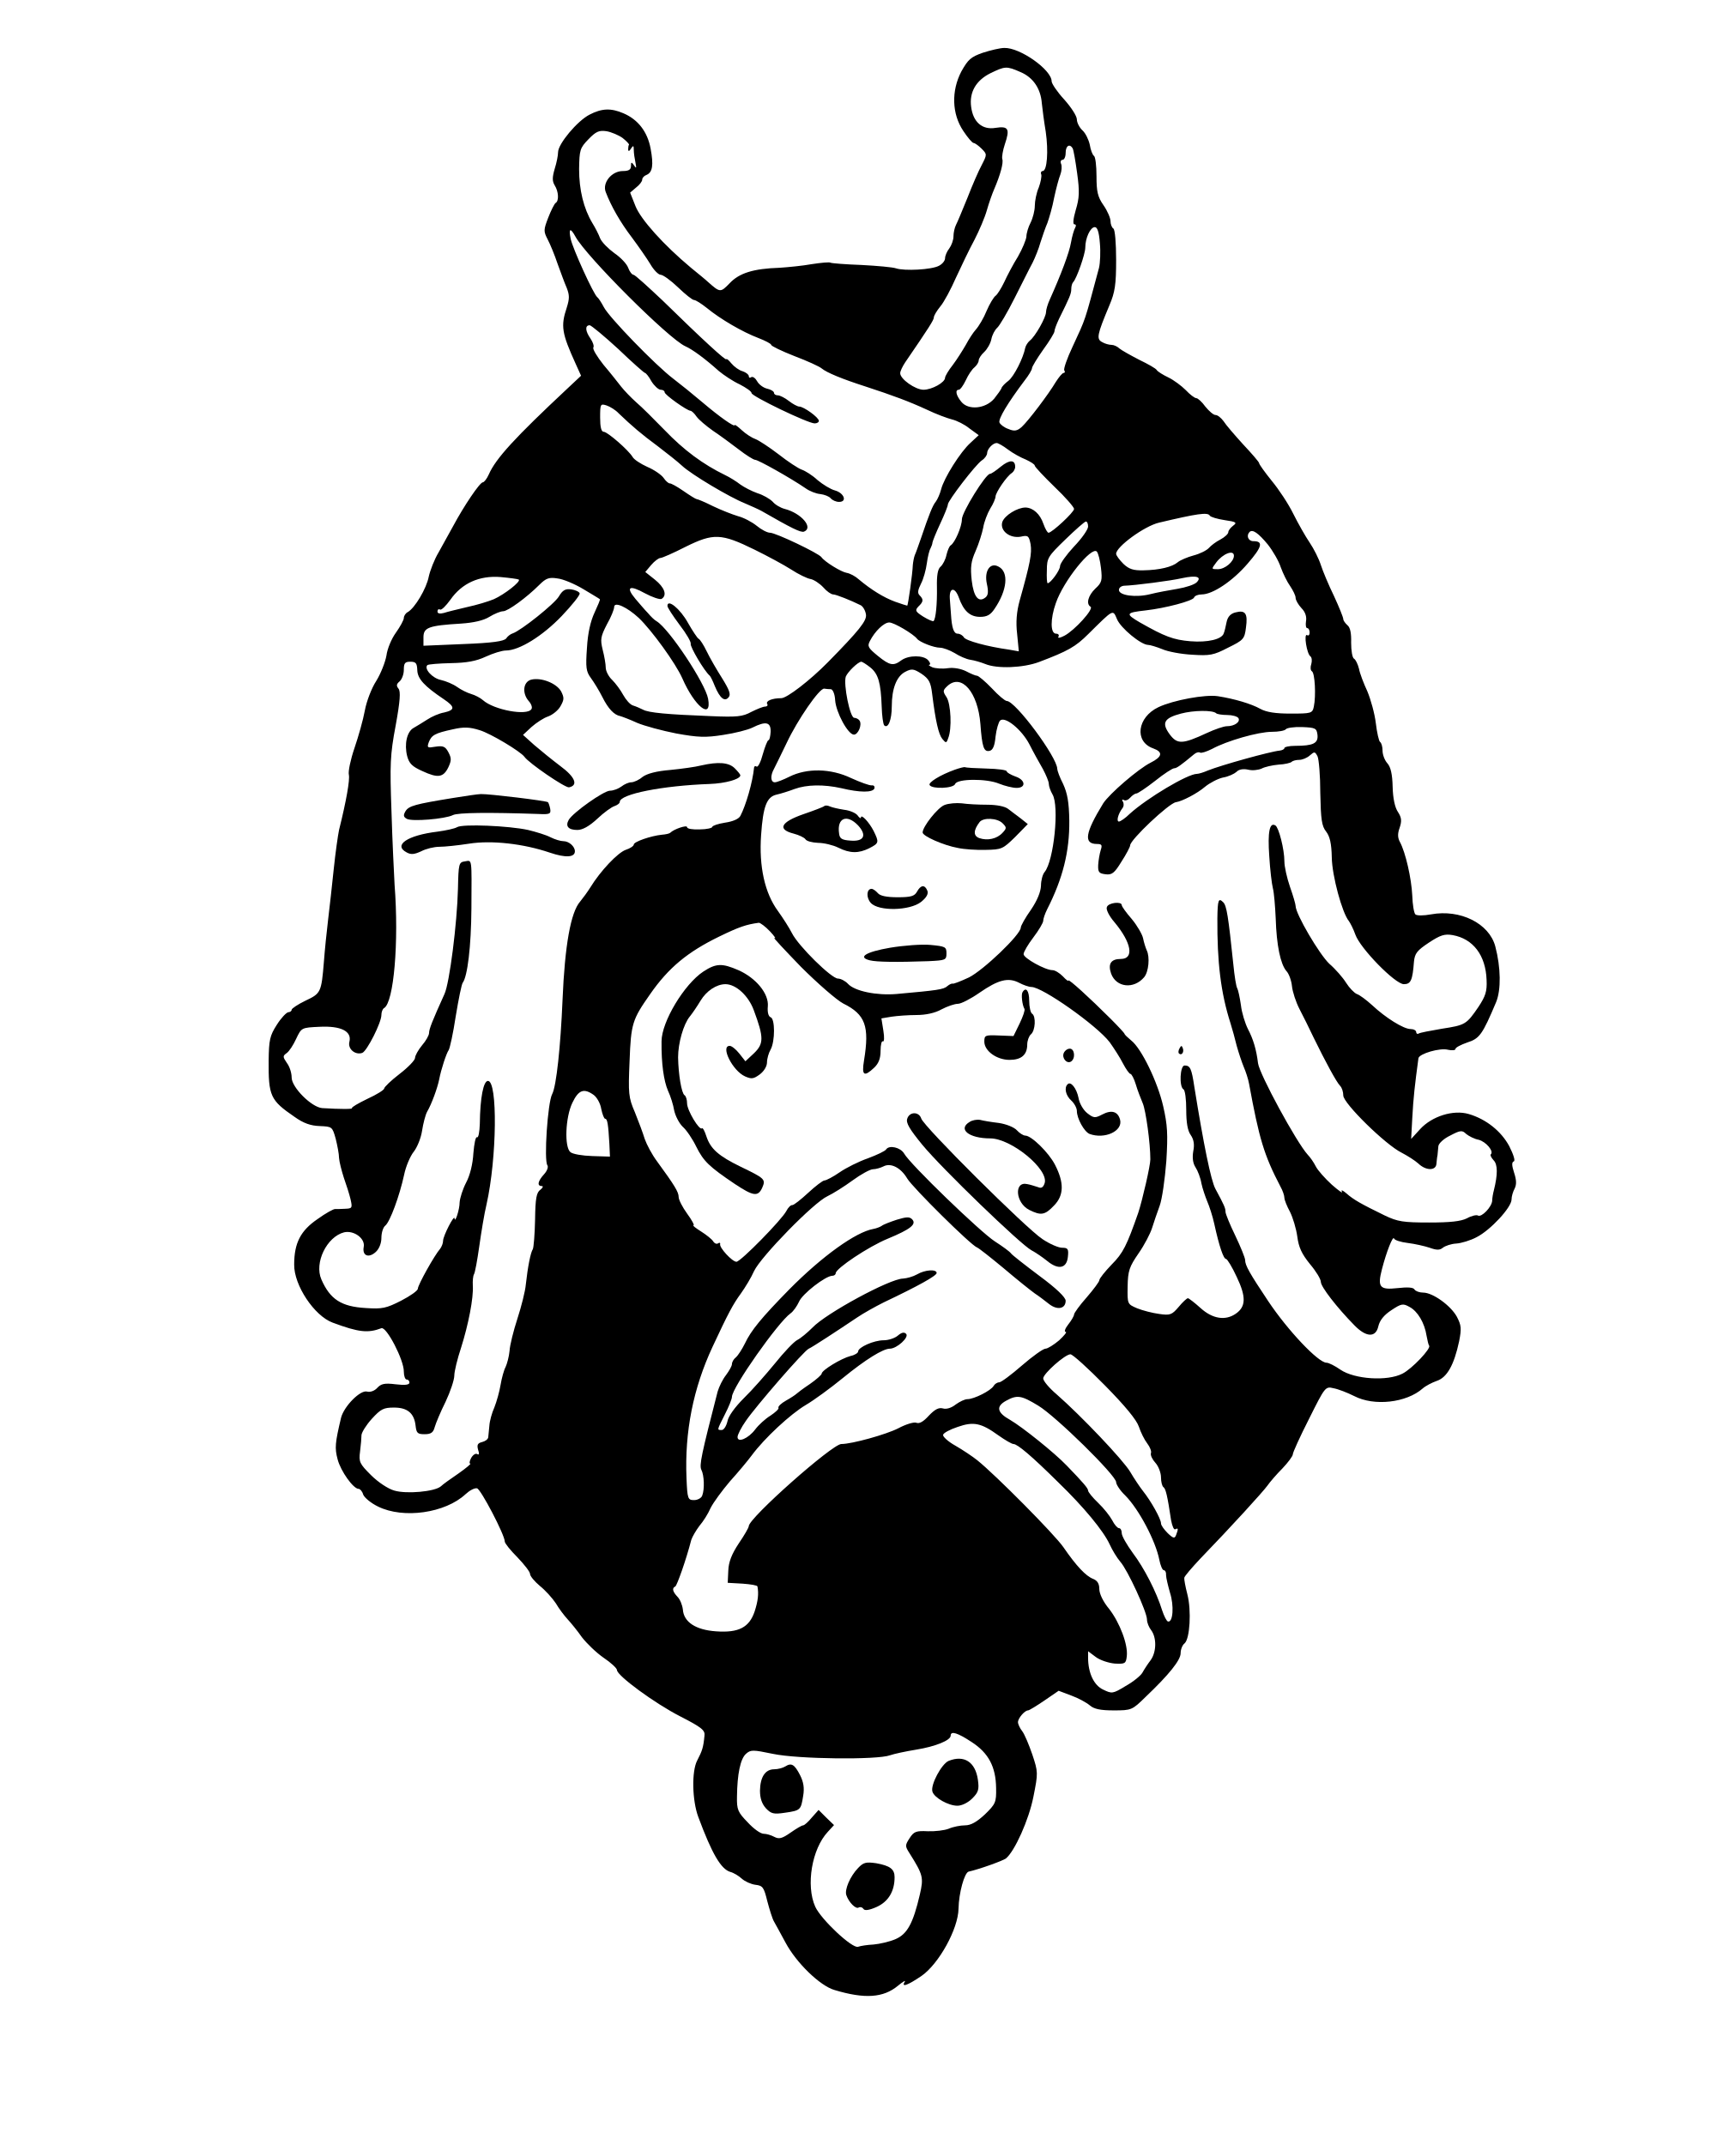
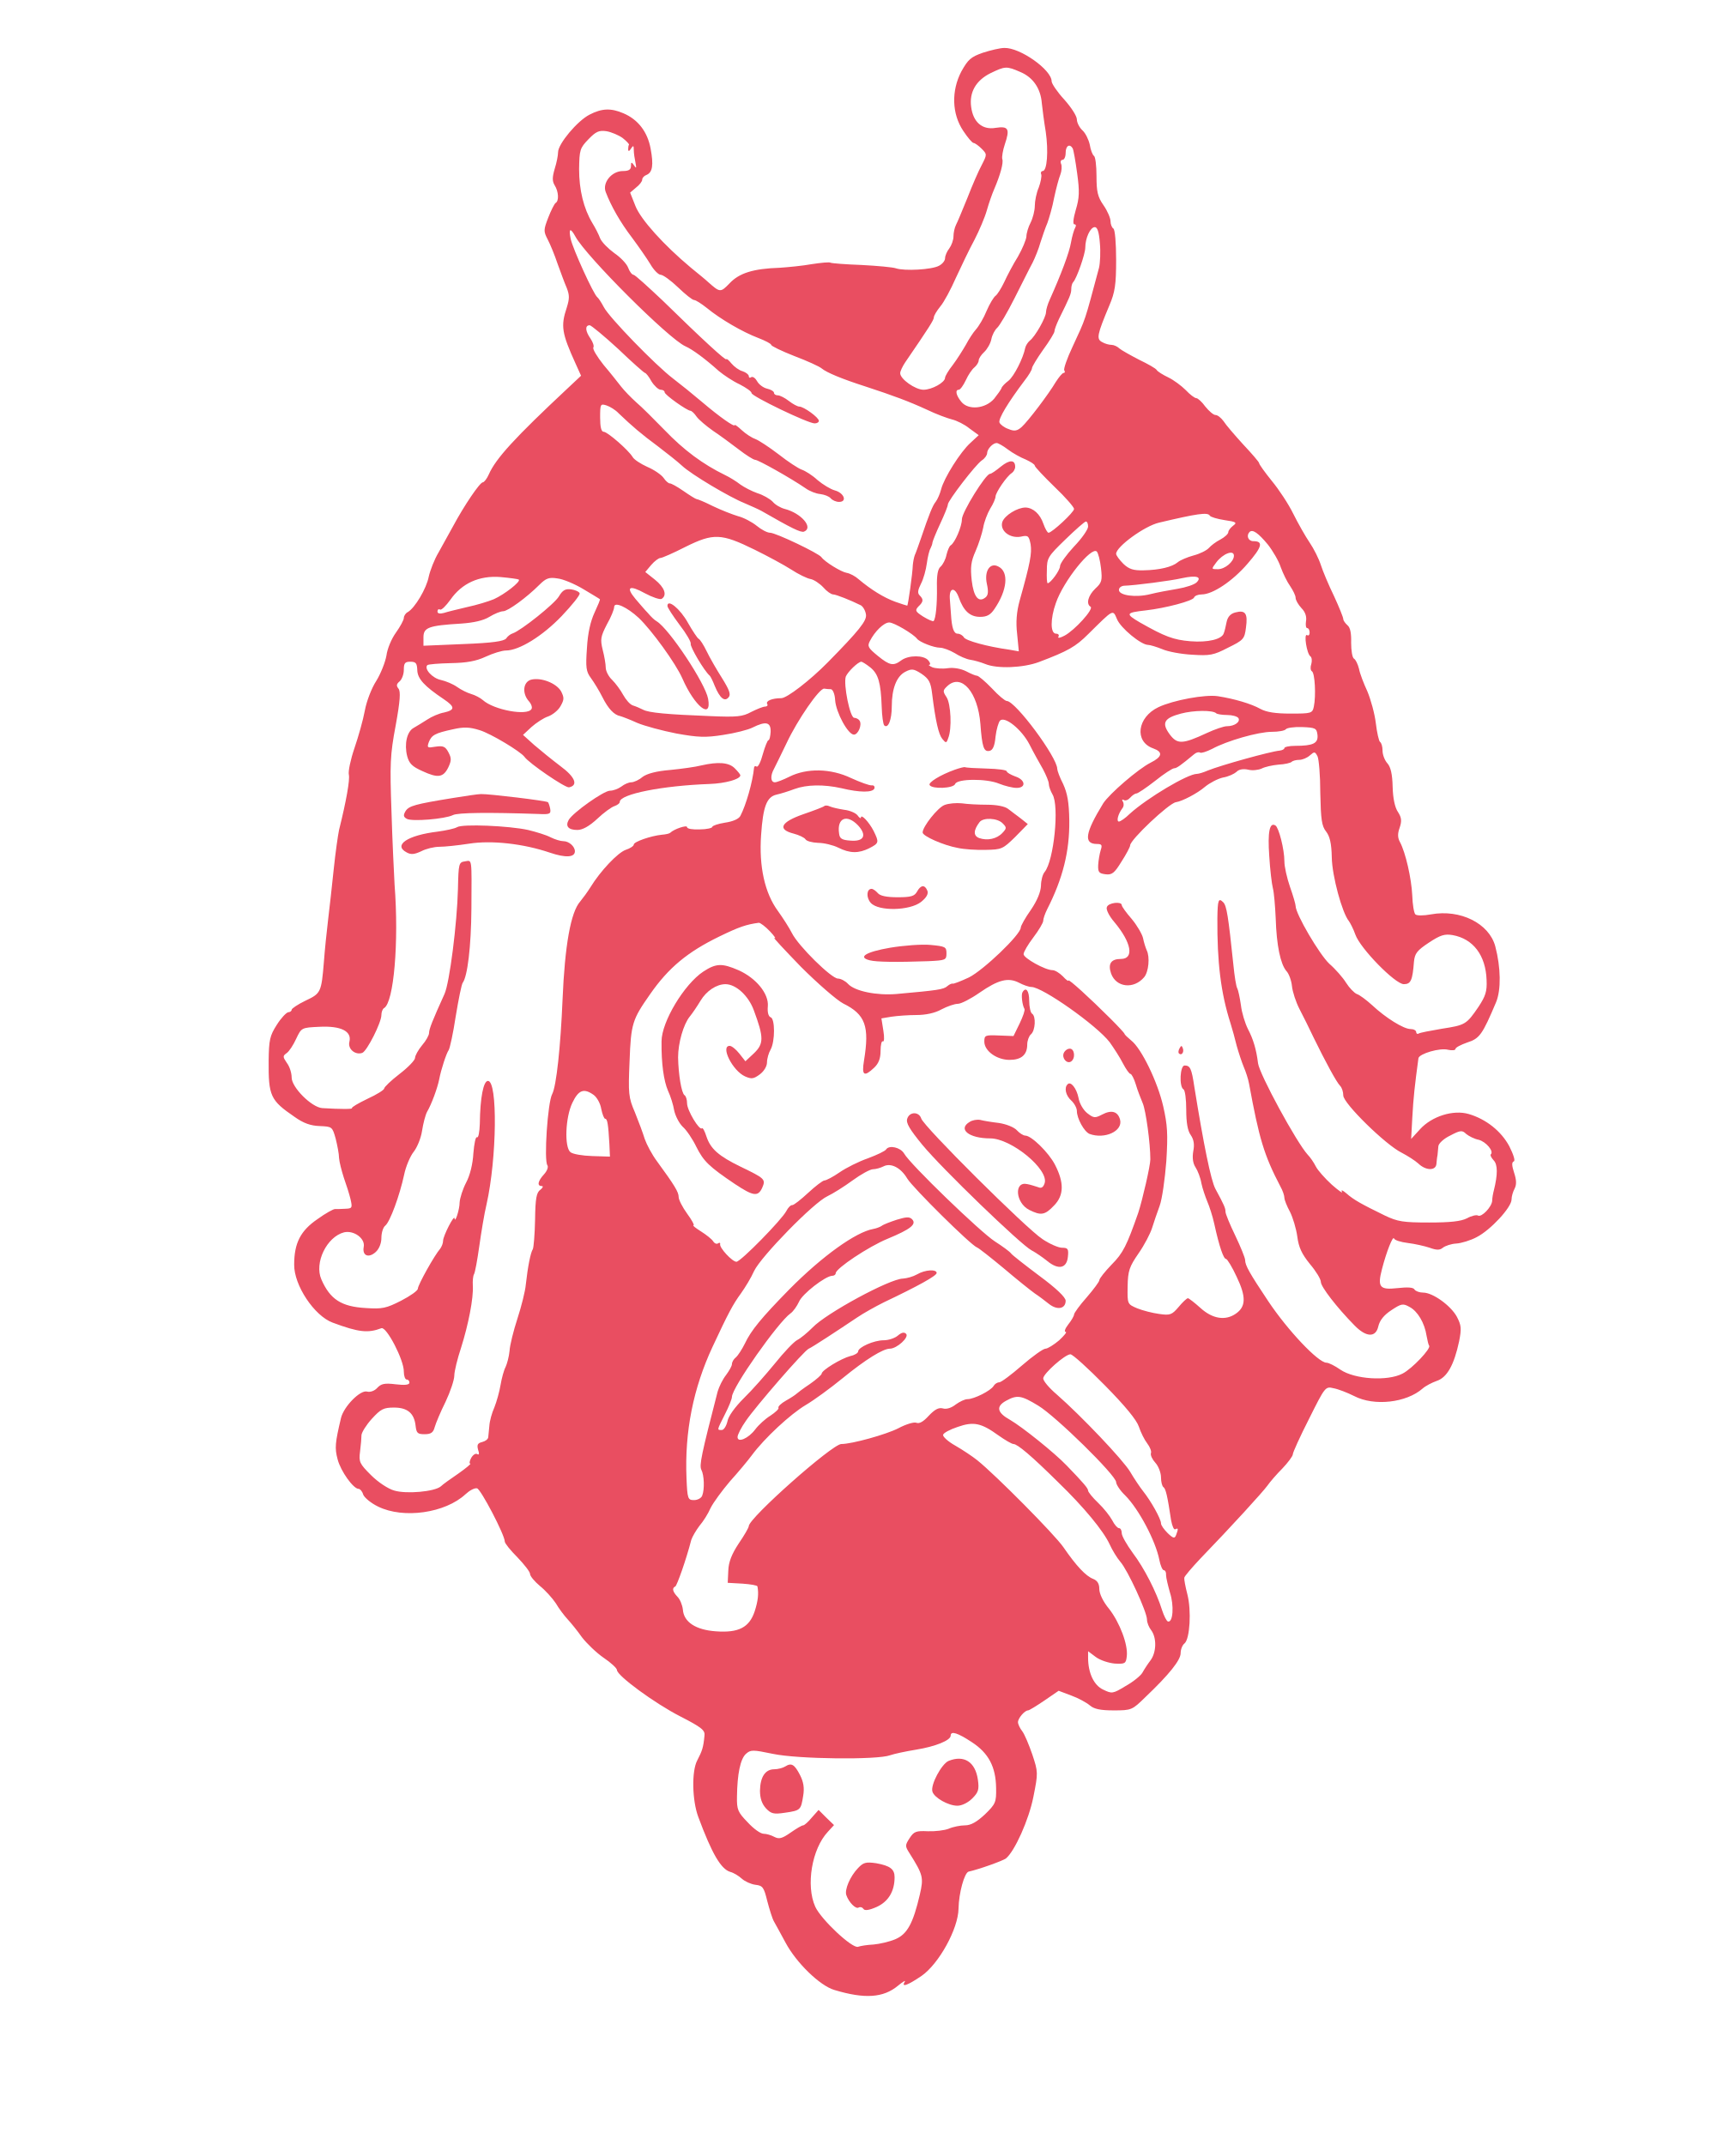
<svg xmlns="http://www.w3.org/2000/svg" version="1.0" width="619pt" height="765pt" viewBox="0 0 619 765" preserveAspectRatio="xMidYMid meet">
-   <g transform="translate(0,765) scale(0.1,-0.1)" fill="#000000" stroke="none">
+   <g transform="translate(0,765) scale(0.1,-0.1)" fill="#e94e61" stroke="none">
    <path d="M3505 7462 c-43 -15 -53 -24 -77 -67 -36 -69 -34 -151 7 -212 16 -24 32 -43 37 -43 4 0 17 -9 28 -20 20 -20 20 -21 1 -58 -11 -20 -34 -73 -51 -117 -18 -44 -36 -88 -41 -97 -5 -10 -9 -28 -9 -41 0 -13 -7 -32 -15 -43 -8 -10 -15 -26 -15 -35 0 -9 -10 -21 -22 -27 -26 -14 -123 -19 -153 -9 -11 4 -66 9 -123 12 -57 2 -106 6 -110 8 -4 3 -34 0 -67 -5 -33 -6 -85 -11 -115 -13 -94 -3 -144 -19 -178 -55 -33 -34 -34 -34 -78 5 -6 6 -33 28 -60 50 -97 81 -179 172 -198 220 l-19 48 21 18 c12 9 22 22 22 28 0 7 7 14 15 17 22 9 26 35 15 94 -11 60 -45 104 -97 126 -44 19 -77 18 -121 -5 -43 -22 -112 -104 -112 -134 0 -11 -5 -37 -12 -59 -9 -31 -9 -44 0 -59 14 -22 16 -56 3 -63 -4 -3 -16 -26 -26 -52 -17 -44 -17 -49 -2 -78 9 -17 25 -56 35 -86 11 -30 25 -69 33 -87 10 -26 10 -38 0 -70 -22 -66 -18 -91 32 -201 l19 -42 -49 -46 c-187 -175 -255 -249 -280 -306 -7 -16 -17 -28 -21 -28 -11 0 -68 -85 -106 -156 -15 -27 -38 -69 -52 -94 -15 -25 -30 -64 -35 -86 -8 -43 -50 -113 -75 -127 -8 -4 -14 -14 -14 -21 0 -7 -13 -31 -28 -52 -16 -22 -31 -58 -34 -82 -4 -23 -20 -64 -36 -90 -17 -26 -35 -73 -41 -106 -6 -33 -23 -93 -37 -134 -14 -41 -23 -84 -20 -95 4 -18 -9 -93 -35 -197 -4 -19 -13 -82 -19 -140 -6 -58 -15 -139 -20 -180 -5 -41 -12 -109 -15 -150 -9 -110 -11 -113 -66 -139 -27 -13 -49 -28 -49 -32 0 -5 -6 -9 -12 -9 -7 -1 -26 -21 -41 -45 -25 -39 -28 -54 -29 -127 -1 -127 6 -142 92 -201 32 -23 58 -32 90 -33 44 -2 45 -2 57 -45 6 -24 12 -55 12 -69 1 -14 9 -45 17 -70 9 -25 20 -60 24 -77 7 -31 6 -33 -19 -34 -14 -1 -30 -1 -36 -1 -5 1 -34 -15 -63 -36 -60 -41 -83 -85 -83 -162 -1 -74 72 -183 137 -207 94 -35 126 -38 174 -20 18 7 81 -114 80 -155 0 -16 5 -28 10 -28 6 0 10 -5 10 -11 0 -8 -16 -10 -49 -6 -40 5 -52 2 -66 -13 -9 -10 -24 -16 -36 -13 -24 7 -83 -53 -93 -94 -21 -89 -23 -107 -12 -148 11 -42 56 -105 75 -105 5 0 13 -9 16 -20 4 -11 28 -31 53 -43 91 -45 240 -23 312 44 14 13 32 23 41 21 13 -2 99 -166 99 -190 0 -6 20 -31 45 -56 25 -26 45 -52 45 -59 0 -8 16 -27 35 -43 20 -16 45 -44 57 -62 11 -19 30 -44 42 -57 12 -13 35 -41 51 -64 17 -22 51 -55 77 -73 27 -18 48 -38 48 -44 0 -20 135 -119 225 -165 78 -40 90 -50 87 -70 -4 -42 -8 -53 -26 -88 -20 -38 -18 -142 4 -201 49 -132 81 -186 114 -196 12 -3 30 -14 41 -24 11 -10 33 -20 49 -22 26 -3 30 -9 42 -58 8 -30 18 -63 24 -73 6 -10 24 -44 41 -75 39 -73 123 -154 174 -169 109 -33 175 -28 227 15 18 15 29 21 24 14 -13 -21 10 -13 60 21 62 43 131 168 132 240 1 56 21 128 36 132 37 8 123 39 133 47 31 25 82 138 98 220 17 85 17 88 -4 151 -12 35 -28 73 -36 83 -8 10 -15 25 -15 32 0 14 24 42 36 42 4 0 30 16 58 35 l51 35 45 -17 c25 -9 54 -25 66 -35 15 -13 37 -18 85 -18 64 0 66 1 114 48 83 79 125 131 125 156 0 13 6 29 14 35 19 16 25 117 10 175 -7 27 -12 54 -11 59 1 6 27 36 57 68 113 117 223 238 239 260 9 13 33 41 54 62 20 21 37 44 37 50 0 7 26 64 58 127 57 114 58 116 87 109 17 -3 50 -16 74 -28 71 -37 186 -24 244 27 10 9 33 21 50 27 37 12 62 57 80 141 9 46 8 57 -8 88 -22 40 -86 86 -120 86 -13 0 -27 5 -31 11 -4 8 -25 9 -61 5 -63 -7 -72 3 -55 68 16 62 39 120 43 109 2 -6 24 -13 49 -16 25 -3 60 -11 78 -17 25 -9 36 -9 47 0 9 7 30 14 48 15 17 1 51 11 73 23 49 25 124 106 124 134 0 11 5 28 11 39 7 14 7 30 -2 57 -8 25 -9 37 -1 40 6 2 -1 24 -16 54 -29 54 -83 97 -145 115 -55 16 -131 -8 -173 -54 l-32 -35 4 74 c4 75 9 117 22 214 3 16 77 38 106 30 14 -3 26 -2 26 3 0 5 19 15 42 23 44 14 54 28 103 144 18 44 17 123 -3 199 -22 82 -125 133 -229 114 -27 -5 -51 -5 -56 0 -5 5 -10 35 -11 67 -3 62 -24 154 -44 191 -8 15 -9 29 -1 51 8 24 7 36 -6 56 -11 16 -18 49 -19 90 -1 45 -7 71 -19 84 -9 10 -17 30 -17 45 0 14 -4 28 -9 31 -4 3 -11 33 -15 67 -4 34 -18 84 -30 113 -13 28 -27 64 -30 81 -4 16 -12 33 -18 36 -6 4 -10 29 -10 57 1 33 -3 54 -13 62 -8 7 -15 17 -15 22 0 6 -15 43 -33 82 -19 39 -40 89 -47 111 -7 22 -25 58 -40 80 -15 22 -41 68 -58 102 -17 35 -52 88 -77 118 -25 31 -45 59 -45 63 0 4 -26 34 -57 67 -30 33 -62 70 -70 83 -9 12 -21 22 -29 22 -7 0 -23 14 -36 30 -12 17 -27 30 -32 30 -6 0 -23 13 -38 29 -15 15 -43 36 -62 45 -19 9 -38 21 -41 26 -3 6 -32 22 -63 37 -31 16 -63 34 -70 40 -7 7 -20 13 -28 13 -9 0 -24 4 -34 10 -21 11 -18 26 26 131 20 47 24 74 24 162 0 60 -4 109 -10 112 -5 3 -10 15 -10 26 0 11 -11 37 -25 57 -21 30 -25 49 -25 104 0 37 -4 69 -9 72 -5 3 -12 21 -15 40 -4 18 -15 41 -26 51 -11 10 -20 28 -20 39 0 12 -20 43 -45 71 -25 27 -45 57 -45 65 0 41 -113 121 -169 119 -14 0 -48 -8 -76 -17z m134 -69 c45 -19 72 -59 76 -111 2 -20 8 -66 14 -102 10 -69 5 -140 -11 -140 -5 0 -8 -6 -5 -12 2 -7 -2 -28 -9 -47 -8 -18 -14 -48 -14 -65 0 -17 -7 -44 -15 -60 -8 -15 -15 -38 -15 -50 -1 -11 -14 -43 -30 -71 -17 -27 -39 -69 -49 -91 -11 -23 -25 -45 -31 -49 -6 -4 -21 -28 -32 -54 -10 -25 -28 -55 -38 -66 -10 -11 -26 -36 -36 -55 -11 -19 -31 -51 -46 -71 -16 -20 -28 -41 -28 -46 0 -17 -47 -43 -77 -43 -29 0 -83 38 -83 59 0 7 8 24 18 39 85 124 102 151 102 160 0 6 10 23 23 39 13 15 38 62 56 103 19 41 48 102 66 135 17 33 37 80 44 105 7 25 19 59 26 75 22 51 34 95 29 108 -2 7 2 31 9 52 19 56 13 66 -33 59 -47 -8 -80 20 -87 75 -7 52 17 94 69 120 52 25 57 26 107 4z m-1419 -235 c14 -11 24 -22 23 -24 -2 -2 -3 -10 -3 -16 0 -9 4 -8 10 2 8 12 10 12 10 -5 0 -11 3 -31 6 -45 4 -20 3 -22 -5 -10 -9 13 -11 13 -11 -2 0 -13 -8 -18 -29 -18 -40 0 -74 -42 -61 -75 19 -50 52 -108 94 -163 23 -31 53 -74 65 -94 12 -21 29 -38 37 -38 8 0 36 -20 62 -45 26 -25 51 -45 57 -45 6 0 26 -13 45 -28 50 -41 128 -86 183 -107 26 -10 47 -21 47 -25 0 -4 37 -22 83 -40 45 -17 89 -37 97 -44 18 -15 74 -38 155 -64 101 -33 157 -54 220 -83 33 -16 74 -31 90 -35 17 -4 45 -18 62 -32 l33 -24 -29 -27 c-36 -32 -95 -126 -105 -166 -4 -16 -13 -36 -19 -44 -11 -13 -24 -45 -53 -131 -9 -25 -18 -52 -22 -60 -3 -8 -6 -24 -7 -35 -1 -31 -17 -145 -20 -145 -1 0 -21 6 -43 14 -41 15 -86 43 -130 80 -12 11 -31 21 -43 23 -19 3 -78 39 -90 56 -10 14 -163 87 -183 87 -10 0 -31 11 -48 25 -16 13 -46 29 -66 34 -20 6 -61 22 -90 36 -28 14 -54 25 -58 25 -3 0 -24 13 -47 29 -23 16 -45 28 -49 27 -4 0 -14 8 -22 20 -8 11 -34 29 -58 39 -24 11 -47 26 -52 35 -15 25 -90 90 -103 90 -9 0 -13 17 -13 51 0 48 1 50 23 43 12 -4 32 -16 43 -28 48 -46 82 -75 139 -117 33 -25 72 -56 87 -70 33 -31 169 -112 224 -134 21 -9 48 -21 59 -27 108 -62 140 -78 152 -74 35 14 -10 66 -69 81 -15 4 -34 15 -43 26 -10 10 -34 24 -54 30 -20 7 -47 21 -61 31 -14 11 -38 26 -55 34 -78 38 -146 88 -216 161 -36 37 -81 82 -100 98 -19 17 -43 42 -54 56 -11 14 -39 50 -63 78 -23 29 -40 57 -36 62 3 5 -2 19 -10 31 -19 27 -21 48 -3 48 6 -1 52 -39 102 -85 49 -47 92 -85 95 -85 3 0 14 -13 23 -30 10 -16 25 -30 33 -30 8 0 14 -4 14 -9 0 -9 79 -65 92 -66 4 0 14 -9 22 -21 8 -11 34 -33 58 -50 24 -16 65 -46 91 -66 27 -21 54 -38 60 -38 11 0 128 -66 179 -101 15 -11 39 -20 53 -21 15 -2 31 -8 37 -15 6 -7 19 -13 30 -13 30 0 18 32 -15 41 -15 4 -43 21 -62 37 -18 17 -44 33 -56 37 -12 4 -50 29 -83 55 -34 26 -71 50 -82 54 -12 4 -34 18 -48 31 -14 13 -26 22 -26 19 0 -9 -55 30 -115 81 -33 28 -80 66 -105 85 -62 47 -229 219 -247 255 -9 17 -19 32 -23 35 -13 9 -88 174 -95 208 -8 38 -1 41 17 8 38 -70 333 -365 392 -391 25 -11 70 -44 119 -88 18 -15 51 -37 75 -48 23 -12 42 -25 42 -31 0 -11 201 -108 225 -108 8 0 15 4 15 9 0 12 -54 51 -70 51 -6 0 -23 9 -37 20 -14 11 -32 20 -39 20 -8 0 -14 4 -14 9 0 5 -11 12 -25 15 -13 3 -29 15 -35 26 -6 11 -15 18 -21 15 -5 -4 -9 -2 -9 4 0 5 -10 13 -22 17 -12 3 -30 16 -40 28 -9 11 -17 18 -18 15 0 -8 -85 70 -227 209 -53 50 -99 92 -104 92 -5 0 -14 11 -19 25 -5 14 -27 37 -49 52 -22 16 -45 39 -51 53 -5 14 -18 39 -28 55 -31 52 -47 118 -47 192 1 68 3 75 33 106 27 28 38 33 65 29 17 -3 43 -14 57 -24z m1605 -37 c3 -5 10 -45 16 -89 9 -65 8 -88 -5 -131 -9 -31 -11 -51 -5 -51 6 0 7 -5 3 -12 -4 -7 -11 -30 -15 -53 -6 -36 -36 -115 -75 -202 -8 -17 -14 -38 -14 -46 0 -19 -39 -88 -58 -102 -7 -6 -14 -17 -16 -25 -7 -37 -40 -102 -60 -118 -12 -9 -24 -21 -25 -27 -2 -5 -14 -22 -26 -37 -31 -36 -92 -42 -117 -11 -19 23 -23 43 -9 43 5 0 16 15 25 34 8 18 22 39 31 46 8 7 15 18 15 25 0 6 9 20 19 29 11 10 23 31 26 46 3 16 13 34 21 41 8 7 36 54 62 106 26 51 54 108 64 126 9 18 22 50 28 72 7 22 18 54 25 70 6 17 18 57 24 90 7 33 17 70 22 82 5 13 6 30 3 38 -4 8 -1 15 5 15 6 0 11 11 11 25 0 25 14 34 25 16z m97 -338 c3 -31 1 -71 -3 -88 -53 -197 -45 -175 -95 -283 -19 -40 -32 -78 -29 -83 4 -5 2 -9 -2 -9 -5 0 -17 -15 -28 -32 -26 -44 -98 -139 -122 -161 -16 -14 -26 -16 -47 -7 -15 5 -29 16 -32 23 -5 13 31 72 89 149 15 19 27 39 27 45 0 5 18 35 40 66 22 30 40 60 40 65 0 6 7 25 16 44 38 77 44 90 44 107 0 10 3 21 7 25 12 12 43 100 43 123 0 34 18 73 34 73 9 0 15 -17 18 -57z m-328 -736 c17 -13 46 -29 64 -36 17 -8 32 -17 32 -22 0 -4 32 -38 70 -75 39 -37 70 -73 70 -79 0 -12 -79 -85 -91 -85 -4 0 -12 14 -18 31 -12 36 -37 58 -64 59 -29 0 -75 -28 -83 -52 -9 -31 27 -59 66 -52 26 6 29 3 35 -27 5 -32 -1 -66 -39 -201 -11 -40 -14 -77 -9 -119 l6 -62 -34 6 c-79 11 -155 32 -162 44 -4 7 -14 13 -22 13 -14 0 -21 20 -24 70 -1 14 -3 38 -4 54 -3 41 18 44 32 5 17 -48 40 -69 76 -69 24 0 37 7 51 28 46 67 52 132 15 151 -30 17 -52 -15 -42 -61 6 -27 5 -40 -4 -48 -25 -21 -43 0 -50 60 -5 47 -3 67 14 105 11 25 23 63 27 83 3 20 15 51 25 68 11 17 19 37 19 43 0 14 40 73 58 84 6 4 12 14 12 22 0 26 -20 26 -51 1 -17 -14 -34 -26 -39 -26 -15 0 -100 -137 -100 -162 0 -26 -25 -84 -40 -93 -5 -3 -11 -18 -15 -34 -3 -16 -13 -35 -21 -42 -10 -8 -14 -31 -13 -73 1 -60 -4 -113 -12 -121 -3 -2 -19 5 -37 16 -28 18 -30 22 -17 36 18 17 19 25 4 40 -8 8 -6 19 5 41 9 17 18 50 21 73 3 23 9 47 13 53 3 6 7 16 7 21 1 6 13 36 28 68 15 32 27 62 27 68 0 13 98 141 121 157 11 7 19 19 19 26 0 14 20 36 34 36 5 0 23 -10 40 -23z m720 -236 c3 -5 27 -12 53 -16 42 -6 45 -9 30 -20 -9 -7 -17 -17 -17 -23 0 -6 -13 -18 -28 -26 -16 -8 -34 -22 -41 -30 -8 -9 -32 -21 -55 -27 -22 -6 -48 -17 -56 -24 -20 -17 -65 -28 -122 -29 -36 -1 -52 4 -72 23 -14 14 -26 30 -26 36 0 25 101 99 153 111 135 32 174 38 181 25z m-434 -39 c0 -10 -22 -42 -50 -71 -27 -29 -50 -61 -50 -70 0 -15 -34 -61 -44 -61 -3 0 -4 21 -3 46 0 44 4 50 66 110 36 35 69 64 73 64 5 0 8 -8 8 -18z m641 -64 c18 -23 39 -59 46 -81 8 -22 23 -53 34 -68 10 -15 19 -33 19 -41 0 -8 9 -24 21 -37 14 -14 19 -31 16 -47 -2 -13 0 -24 4 -24 5 0 9 -7 9 -16 0 -8 -4 -13 -9 -9 -13 7 -1 -68 12 -76 5 -4 6 -16 3 -27 -4 -11 -3 -23 2 -26 11 -6 15 -88 7 -126 -5 -24 -9 -25 -83 -25 -54 0 -86 5 -108 17 -32 18 -93 36 -151 45 -45 7 -159 -14 -212 -39 -76 -36 -87 -123 -19 -147 36 -13 33 -30 -9 -51 -44 -22 -147 -111 -169 -145 -65 -106 -71 -145 -22 -145 17 0 19 -4 13 -22 -4 -13 -8 -36 -9 -53 -1 -26 3 -30 26 -33 23 -3 32 4 57 45 17 26 31 53 31 58 0 20 138 150 163 154 22 3 76 31 104 55 17 14 46 29 64 33 19 3 40 13 48 20 8 9 24 12 42 8 15 -4 37 -1 48 4 11 6 38 12 60 14 22 1 43 6 47 10 4 4 16 7 27 7 11 0 28 7 38 16 16 14 18 14 27 -3 5 -10 10 -69 10 -131 2 -95 5 -118 21 -138 13 -17 19 -42 20 -92 1 -66 37 -198 61 -227 5 -7 16 -28 23 -48 17 -49 142 -177 173 -177 25 0 31 14 36 80 3 30 11 40 53 68 41 27 56 32 85 27 73 -13 118 -72 121 -160 2 -41 -4 -58 -29 -96 -43 -63 -47 -65 -131 -78 -41 -7 -78 -14 -82 -17 -5 -3 -9 0 -9 5 0 6 -9 11 -20 11 -25 0 -89 40 -137 85 -21 19 -45 37 -55 40 -9 4 -26 21 -38 40 -11 18 -38 49 -60 68 -35 33 -120 177 -120 206 0 6 -9 37 -20 68 -11 32 -20 72 -20 91 0 43 -20 121 -32 128 -21 13 -28 -24 -22 -109 3 -49 9 -100 13 -115 4 -15 8 -63 10 -107 3 -97 17 -163 38 -188 9 -9 18 -34 20 -54 2 -20 14 -57 27 -82 13 -25 36 -71 50 -101 42 -86 82 -160 95 -173 6 -6 11 -21 11 -34 0 -28 151 -176 208 -204 21 -11 48 -28 60 -39 26 -25 61 -26 64 -2 1 9 2 24 4 32 1 8 2 23 3 32 1 10 19 27 42 38 36 19 43 20 57 6 10 -8 29 -18 45 -21 26 -7 55 -41 43 -52 -3 -3 2 -12 10 -21 15 -15 15 -51 1 -107 -3 -11 -6 -28 -6 -37 -1 -22 -38 -61 -51 -53 -5 3 -23 -1 -39 -10 -22 -11 -60 -15 -135 -15 -92 0 -112 3 -158 25 -84 41 -111 56 -137 79 -13 11 -20 14 -16 6 5 -8 -11 3 -36 25 -24 22 -50 51 -57 65 -7 14 -20 33 -29 42 -40 44 -172 287 -177 326 -6 49 -17 86 -36 122 -10 20 -22 58 -25 85 -4 28 -10 55 -13 60 -4 6 -10 44 -14 85 -18 173 -24 210 -36 222 -17 17 -20 9 -21 -57 -1 -156 12 -266 47 -375 6 -19 16 -55 22 -80 7 -25 18 -58 25 -75 7 -16 16 -43 19 -60 36 -196 53 -254 112 -367 8 -14 14 -32 14 -40 0 -7 9 -30 20 -50 10 -20 22 -59 26 -88 5 -39 16 -62 45 -98 22 -26 39 -54 39 -64 0 -17 57 -91 120 -155 42 -43 76 -44 85 -3 5 21 20 40 46 57 36 24 42 25 65 12 29 -15 54 -57 61 -103 3 -17 7 -33 9 -35 9 -9 -61 -83 -95 -100 -54 -28 -171 -20 -221 14 -20 14 -42 25 -50 25 -29 0 -138 115 -208 220 -66 99 -82 127 -82 146 0 8 -16 47 -35 87 -19 39 -35 78 -35 85 0 13 -4 23 -36 82 -16 30 -42 158 -75 363 -10 67 -15 77 -35 77 -16 0 -20 -75 -4 -85 6 -3 10 -36 10 -73 0 -46 5 -75 16 -90 11 -16 14 -34 9 -58 -4 -24 -1 -43 8 -57 8 -12 18 -38 21 -57 4 -19 14 -48 21 -65 7 -16 19 -52 25 -80 18 -82 33 -125 42 -125 4 0 22 -29 38 -64 34 -71 33 -106 -3 -131 -37 -26 -83 -19 -126 20 -21 19 -42 35 -45 35 -4 0 -19 -14 -33 -31 -24 -28 -30 -31 -70 -25 -23 3 -58 12 -78 20 -35 15 -35 15 -34 78 1 56 6 70 39 118 21 30 42 71 48 90 6 19 18 55 27 79 9 24 19 96 24 160 6 97 4 129 -11 195 -20 88 -78 207 -114 235 -13 11 -24 21 -24 24 0 2 -22 26 -49 53 -76 76 -151 144 -151 137 0 -4 -9 3 -20 15 -12 12 -28 22 -37 22 -26 0 -103 43 -103 57 0 8 16 35 35 60 19 25 35 52 35 59 0 7 6 25 14 41 56 110 80 206 79 316 -1 67 -7 98 -22 131 -12 23 -21 48 -21 54 0 41 -149 242 -180 242 -6 0 -30 20 -53 45 -24 25 -48 45 -53 45 -5 0 -22 7 -39 16 -18 9 -44 14 -65 11 -19 -3 -44 -1 -55 3 -11 5 -16 9 -11 9 5 1 3 8 -4 16 -16 19 -70 19 -96 0 -28 -21 -41 -19 -84 16 -34 28 -38 34 -28 53 18 35 50 66 69 66 17 0 86 -41 99 -58 9 -12 60 -32 82 -32 11 0 35 -9 52 -19 17 -11 42 -22 56 -24 14 -2 38 -9 53 -15 43 -18 136 -14 192 7 103 39 130 54 176 100 91 90 87 88 102 53 13 -32 86 -92 111 -92 7 0 30 -7 50 -15 20 -9 68 -18 107 -20 63 -4 76 -2 128 25 55 27 59 31 64 72 7 50 -2 63 -37 54 -17 -4 -28 -15 -32 -34 -3 -15 -7 -33 -10 -40 -6 -22 -57 -34 -119 -29 -61 5 -92 17 -180 67 -53 31 -51 35 20 43 71 8 169 34 173 46 2 6 14 11 27 11 39 0 110 47 164 110 52 60 57 80 20 80 -18 0 -26 20 -13 33 11 10 31 -4 65 -45z m-1831 -18 c47 -23 106 -55 131 -71 26 -17 57 -32 69 -34 12 -2 33 -16 46 -30 12 -14 28 -25 35 -25 10 0 63 -21 99 -39 8 -5 16 -19 18 -33 3 -22 -24 -56 -136 -170 -64 -65 -146 -128 -166 -128 -33 0 -57 -10 -50 -21 3 -5 -1 -9 -8 -9 -7 0 -29 -9 -49 -19 -31 -17 -51 -19 -145 -15 -155 6 -221 12 -241 23 -10 5 -26 12 -36 15 -10 3 -25 20 -35 38 -9 17 -27 41 -39 53 -13 12 -23 32 -23 44 0 12 -5 41 -11 64 -9 37 -7 47 15 90 15 26 26 54 26 62 0 21 46 0 88 -39 46 -44 131 -161 155 -215 44 -101 106 -150 92 -73 -10 55 -138 248 -183 276 -8 4 -22 18 -32 30 -11 11 -30 34 -44 50 -36 43 -22 51 34 20 26 -14 53 -23 59 -20 21 13 11 41 -24 69 l-34 27 21 25 c12 14 27 25 33 25 6 0 47 18 90 40 99 49 127 48 245 -10z m1236 -66 c5 -44 3 -52 -20 -73 -26 -25 -34 -55 -17 -65 12 -8 -57 -84 -93 -103 -15 -8 -25 -10 -22 -4 4 6 0 11 -8 11 -21 0 -21 53 -1 109 27 79 127 203 146 184 5 -5 12 -32 15 -59z m474 44 c0 -21 -32 -48 -57 -48 -24 0 -24 0 -6 24 23 31 63 47 63 24z m-2550 -85 c8 -7 -51 -53 -89 -70 -19 -8 -62 -21 -95 -28 -34 -8 -71 -17 -83 -21 -15 -4 -23 -2 -23 5 0 7 4 10 9 7 5 -3 21 13 37 35 41 59 103 87 179 81 33 -3 62 -7 65 -9z m2417 -10 c-8 -8 -38 -18 -68 -23 -30 -5 -74 -13 -97 -19 -51 -13 -112 -5 -112 15 0 8 8 14 18 15 38 1 169 18 207 27 51 11 72 5 52 -15z m-2187 -24 c30 -18 57 -34 59 -36 2 -1 -7 -22 -19 -48 -14 -30 -24 -72 -27 -126 -5 -70 -3 -84 14 -107 11 -15 30 -46 41 -68 21 -42 42 -64 64 -68 7 -2 34 -12 60 -24 26 -11 89 -28 140 -38 78 -14 104 -15 167 -5 41 6 88 18 104 26 48 24 66 20 65 -15 -1 -16 -4 -30 -8 -30 -3 0 -12 -22 -20 -50 -7 -27 -17 -47 -22 -44 -4 3 -8 2 -9 -3 -5 -52 -29 -135 -49 -173 -6 -11 -27 -20 -55 -24 -25 -4 -45 -11 -45 -15 0 -4 -20 -9 -45 -9 -25 -1 -45 2 -45 8 0 9 -47 -7 -60 -20 -3 -3 -16 -6 -30 -7 -39 -4 -100 -25 -100 -35 0 -5 -13 -14 -29 -19 -28 -10 -90 -75 -126 -134 -10 -16 -27 -39 -36 -50 -34 -38 -55 -158 -63 -350 -7 -167 -22 -309 -37 -337 -16 -29 -30 -237 -17 -254 4 -6 -1 -20 -12 -32 -22 -24 -26 -42 -8 -42 6 0 4 -6 -5 -13 -14 -10 -18 -30 -19 -107 -1 -52 -5 -99 -8 -105 -8 -12 -18 -63 -25 -126 -2 -24 -16 -79 -30 -122 -14 -43 -27 -95 -28 -115 -2 -21 -9 -46 -14 -57 -6 -11 -14 -40 -18 -64 -4 -24 -14 -60 -22 -80 -9 -20 -17 -49 -18 -66 -2 -16 -3 -35 -4 -41 -1 -7 -10 -14 -22 -17 -16 -4 -19 -10 -14 -28 5 -14 3 -19 -3 -15 -6 4 -16 -3 -22 -14 -6 -11 -7 -20 -3 -20 4 0 -15 -16 -42 -35 -28 -19 -56 -39 -63 -46 -22 -19 -123 -28 -166 -15 -22 6 -58 30 -83 55 -41 41 -44 47 -39 85 3 23 5 49 5 58 1 10 17 36 37 58 32 35 42 40 79 40 48 0 72 -20 77 -65 3 -26 7 -30 32 -30 23 0 31 6 36 25 4 14 21 55 39 91 17 36 31 78 31 93 0 15 11 60 24 99 26 82 45 178 42 222 -1 17 1 35 4 40 4 6 12 51 19 100 7 50 18 117 26 150 37 165 40 440 5 440 -16 0 -28 -59 -29 -153 -1 -29 -5 -51 -10 -48 -5 3 -10 -22 -13 -57 -2 -38 -12 -79 -26 -105 -12 -23 -22 -55 -23 -70 0 -26 -17 -77 -18 -57 -1 15 -41 -63 -41 -80 0 -9 -5 -21 -10 -28 -21 -24 -80 -130 -80 -143 0 -7 -27 -26 -60 -43 -53 -27 -67 -30 -126 -26 -87 5 -127 31 -158 102 -26 59 19 152 81 168 35 8 76 -22 70 -52 -6 -32 18 -41 43 -18 12 11 20 31 20 50 0 18 6 38 14 44 17 14 51 107 67 181 6 30 22 67 34 82 12 15 26 48 30 75 4 26 12 57 18 68 16 27 37 85 43 115 7 37 26 94 34 105 4 6 16 60 25 120 10 61 21 115 25 120 17 23 30 128 31 265 1 184 3 172 -23 168 -22 -3 -23 -8 -25 -98 -3 -123 -30 -336 -48 -375 -43 -95 -55 -125 -55 -139 0 -8 -11 -28 -25 -44 -14 -17 -25 -37 -25 -45 0 -8 -25 -34 -55 -57 -30 -23 -55 -47 -55 -52 0 -5 -27 -22 -60 -37 -33 -16 -57 -30 -55 -33 5 -4 -41 -4 -106 0 -38 3 -109 74 -109 109 0 16 -7 39 -17 52 -15 22 -15 25 -1 35 9 6 24 29 34 51 19 40 19 40 83 43 77 4 116 -16 107 -53 -7 -26 21 -49 46 -40 17 7 68 108 68 135 0 10 4 22 10 25 34 21 53 233 37 440 -2 39 -8 156 -11 260 -6 170 -5 202 15 308 16 88 18 121 10 131 -8 10 -8 16 4 26 8 7 15 25 15 41 0 24 4 29 23 29 20 0 24 -5 25 -30 1 -31 25 -57 95 -104 40 -27 40 -38 1 -47 -18 -3 -45 -15 -60 -25 -16 -10 -38 -24 -49 -30 -24 -13 -34 -58 -23 -101 7 -26 18 -37 54 -53 56 -26 75 -23 93 14 11 24 11 32 0 53 -11 21 -19 24 -46 20 -29 -5 -31 -4 -24 16 10 25 21 32 86 46 39 9 60 8 95 -3 40 -12 146 -76 160 -95 16 -23 145 -111 159 -109 34 7 22 37 -31 76 -29 22 -71 56 -93 75 l-40 36 30 28 c17 15 44 33 60 38 16 6 36 22 44 37 13 23 13 30 2 52 -16 29 -71 51 -107 42 -29 -8 -33 -49 -8 -77 9 -10 13 -23 9 -28 -15 -25 -134 -3 -173 32 -9 8 -28 18 -42 22 -14 4 -36 15 -50 25 -14 10 -40 21 -58 25 -30 6 -61 40 -48 53 4 3 41 6 84 7 56 1 90 7 124 23 26 12 58 22 72 22 47 0 130 51 199 123 37 39 66 75 64 81 -2 6 -16 12 -30 14 -21 3 -31 -3 -44 -25 -15 -26 -135 -122 -165 -132 -7 -2 -18 -10 -23 -18 -8 -10 -49 -16 -153 -20 l-142 -6 0 30 c0 35 18 42 134 49 45 3 80 11 101 24 18 11 40 20 49 20 17 0 84 49 129 94 24 24 35 28 65 23 20 -2 62 -20 92 -38z m1023 -279 c29 -23 38 -55 41 -140 1 -33 5 -62 9 -67 14 -13 27 20 27 68 0 63 17 107 48 123 23 12 30 11 58 -7 26 -18 33 -29 38 -72 12 -97 23 -144 36 -160 13 -16 15 -16 21 2 14 33 10 123 -6 147 -14 21 -13 24 4 40 50 45 108 -23 117 -136 6 -82 12 -100 32 -96 12 2 19 17 22 51 3 26 11 52 16 57 17 17 77 -31 105 -85 14 -28 36 -67 48 -88 11 -21 21 -44 21 -53 0 -8 6 -25 13 -37 25 -41 5 -237 -28 -277 -7 -8 -13 -30 -13 -49 -1 -22 -13 -52 -36 -86 -20 -28 -36 -57 -36 -63 0 -25 -133 -152 -185 -178 -30 -14 -56 -24 -58 -22 -2 1 -11 -2 -19 -9 -13 -12 -36 -15 -181 -28 -71 -6 -149 10 -173 36 -9 10 -26 19 -36 19 -23 0 -141 116 -164 162 -9 18 -32 54 -50 79 -47 64 -68 159 -60 271 7 102 20 136 55 144 14 3 43 12 64 20 44 16 104 17 167 3 66 -16 112 -16 118 -1 2 7 -2 12 -9 11 -8 -1 -41 11 -74 26 -73 35 -158 36 -220 5 -22 -11 -45 -20 -52 -20 -15 0 -17 23 -3 48 5 9 25 51 45 92 39 83 117 196 134 194 6 -1 17 -2 24 -2 7 -1 14 -18 15 -39 3 -44 46 -123 67 -123 15 0 30 35 20 50 -3 5 -12 10 -19 10 -15 0 -39 119 -30 147 7 17 43 52 55 53 4 0 18 -9 32 -20z m1234 -164 c3 -3 21 -6 39 -6 18 0 36 -5 40 -11 8 -13 -13 -29 -41 -29 -11 0 -43 -11 -71 -24 -88 -41 -106 -41 -133 -5 -30 41 -20 58 40 74 45 12 114 13 126 1z m361 -77 c3 -30 -15 -39 -80 -39 -21 0 -38 -4 -38 -8 0 -4 -8 -8 -17 -9 -33 -3 -209 -52 -256 -71 -16 -7 -33 -12 -39 -12 -33 0 -177 -86 -239 -142 -16 -16 -34 -28 -39 -28 -10 0 -3 27 12 47 6 7 6 18 2 24 -4 7 -3 9 3 6 6 -4 16 0 23 8 7 8 17 15 22 15 5 0 35 20 67 45 31 25 62 45 68 45 9 0 24 11 71 50 7 6 16 9 21 6 4 -3 23 3 43 13 53 29 165 61 213 61 24 0 46 4 50 9 3 5 29 9 58 8 48 -2 52 -4 55 -28z m-1952 -701 c16 -17 23 -28 15 -23 -7 4 36 -42 95 -103 60 -60 128 -119 151 -131 79 -39 94 -81 74 -203 -9 -54 0 -60 36 -26 16 15 23 33 23 60 0 22 4 37 8 34 5 -3 6 14 2 38 l-7 44 36 6 c20 3 60 6 89 6 33 0 66 7 89 20 21 11 47 20 59 20 11 0 46 18 76 39 68 47 103 56 142 36 15 -8 35 -15 44 -15 39 0 233 -137 279 -197 15 -21 37 -55 47 -75 11 -21 23 -38 27 -38 4 0 13 -17 19 -37 6 -21 18 -51 25 -68 11 -26 27 -142 27 -200 0 -22 -28 -144 -43 -190 -41 -117 -54 -144 -95 -185 -24 -25 -44 -50 -44 -56 0 -5 -20 -32 -45 -61 -25 -28 -45 -56 -45 -61 0 -5 -9 -21 -21 -36 -11 -14 -15 -26 -9 -26 6 0 -5 -13 -23 -30 -19 -16 -41 -30 -49 -30 -8 0 -46 -27 -84 -60 -38 -33 -74 -60 -81 -60 -7 0 -16 -6 -20 -13 -10 -17 -70 -47 -93 -47 -10 0 -28 -9 -42 -19 -15 -12 -33 -18 -46 -14 -15 4 -29 -4 -50 -26 -19 -21 -34 -30 -45 -25 -9 3 -38 -6 -64 -20 -43 -22 -165 -56 -203 -56 -32 0 -330 -264 -330 -293 0 -5 -16 -33 -36 -62 -25 -38 -36 -66 -37 -97 l-2 -43 53 -3 c28 -2 53 -6 53 -10 5 -26 2 -52 -10 -89 -19 -57 -57 -77 -138 -71 -72 5 -115 33 -118 78 -2 16 -10 36 -19 45 -17 18 -21 31 -8 37 6 3 39 96 57 166 4 12 17 34 29 50 13 15 31 43 40 64 10 20 41 62 69 95 29 32 64 74 78 93 45 61 138 147 192 179 29 17 88 60 132 96 82 67 144 105 168 105 25 0 70 41 58 53 -7 7 -16 5 -29 -6 -10 -9 -33 -17 -51 -17 -35 0 -91 -25 -91 -40 0 -5 -12 -13 -27 -16 -34 -9 -103 -51 -103 -63 0 -4 -19 -21 -42 -37 -24 -16 -45 -32 -48 -35 -3 -3 -19 -14 -37 -24 -18 -10 -30 -22 -27 -26 2 -4 -11 -16 -29 -28 -18 -11 -42 -33 -54 -49 -24 -32 -63 -49 -63 -27 0 8 13 34 30 58 34 50 207 250 224 257 12 5 105 66 172 111 22 15 65 39 95 54 122 58 189 95 189 105 0 14 -41 12 -70 -5 -14 -8 -36 -14 -50 -15 -46 0 -275 -124 -323 -175 -18 -18 -42 -38 -54 -44 -12 -6 -48 -44 -80 -84 -32 -39 -81 -95 -111 -124 -31 -31 -55 -64 -58 -82 -4 -17 -13 -31 -20 -31 -18 0 -18 -2 11 56 14 27 25 55 25 62 0 33 165 267 209 298 10 7 23 26 30 41 11 28 95 93 119 93 6 0 12 4 12 9 0 17 117 95 185 123 82 34 105 52 87 70 -9 9 -21 8 -54 -2 -24 -8 -48 -17 -54 -22 -6 -4 -19 -9 -30 -11 -62 -11 -181 -96 -299 -215 -100 -102 -137 -147 -159 -194 -10 -20 -24 -42 -32 -49 -8 -6 -14 -17 -14 -24 0 -7 -10 -24 -21 -39 -12 -15 -25 -42 -30 -59 -58 -225 -66 -263 -58 -279 10 -19 12 -69 3 -92 -3 -9 -17 -16 -29 -16 -22 0 -24 4 -27 78 -7 166 24 321 93 469 55 118 73 152 101 190 15 21 37 57 47 80 24 51 213 245 262 267 19 9 59 34 89 56 30 22 63 40 73 40 10 0 27 5 37 10 26 14 62 -4 85 -43 19 -32 227 -238 249 -246 6 -2 49 -36 96 -75 47 -40 96 -79 110 -89 14 -9 36 -26 50 -37 30 -24 60 -18 60 11 0 12 -33 44 -94 89 -52 39 -98 75 -101 80 -4 6 -30 25 -58 43 -51 33 -302 275 -323 313 -13 22 -53 31 -64 15 -3 -6 -33 -20 -65 -32 -32 -11 -78 -34 -101 -50 -23 -16 -48 -29 -54 -29 -6 0 -32 -20 -58 -44 -26 -24 -51 -44 -57 -44 -5 1 -15 -9 -21 -21 -16 -31 -163 -181 -178 -181 -15 0 -62 51 -58 63 1 5 -2 6 -7 3 -5 -4 -13 -1 -18 7 -4 7 -24 23 -43 35 -19 12 -32 22 -27 22 4 0 -6 19 -23 42 -16 22 -30 49 -30 59 0 18 -15 42 -77 127 -18 24 -37 60 -44 80 -6 20 -22 63 -35 95 -23 53 -24 67 -19 183 5 134 10 148 73 238 66 95 134 151 247 206 70 34 96 43 141 49 5 0 23 -13 40 -31z m-629 -583 c11 -8 24 -30 27 -50 4 -19 10 -35 14 -35 8 0 11 -20 15 -90 l2 -45 -63 2 c-35 1 -70 7 -78 14 -22 18 -18 124 7 176 22 46 41 53 76 28z m1823 -1036 c72 -73 113 -123 121 -147 7 -21 20 -47 30 -60 10 -13 16 -29 13 -35 -2 -7 5 -22 16 -34 11 -12 20 -36 20 -52 0 -16 4 -32 9 -35 8 -6 14 -31 27 -118 4 -21 10 -35 15 -32 11 6 11 1 3 -20 -5 -14 -10 -13 -30 6 -13 13 -24 28 -24 35 0 16 -36 80 -64 115 -11 14 -32 45 -46 69 -25 42 -174 199 -262 276 -27 23 -48 48 -48 57 0 17 78 86 97 86 8 0 63 -50 123 -111z m-238 -72 c62 -37 278 -249 278 -273 0 -8 14 -30 32 -47 49 -49 109 -163 122 -230 4 -20 11 -37 16 -37 5 0 9 -8 8 -17 0 -10 7 -38 14 -63 15 -46 11 -107 -7 -103 -5 1 -14 19 -21 40 -20 65 -64 151 -105 205 -21 29 -39 60 -39 70 0 10 -4 18 -10 18 -5 0 -16 12 -24 28 -8 15 -30 43 -50 62 -20 19 -36 39 -36 44 0 8 -17 28 -76 89 -44 46 -159 138 -202 163 -47 26 -51 48 -15 68 40 22 54 20 115 -17z m-142 -106 c24 -17 48 -31 54 -31 14 0 64 -42 160 -137 91 -88 161 -173 183 -221 9 -20 26 -48 38 -62 26 -29 95 -179 95 -206 0 -11 7 -28 15 -38 20 -27 19 -78 -2 -107 -10 -13 -23 -33 -29 -44 -6 -11 -33 -33 -60 -48 -46 -28 -49 -28 -80 -13 -33 15 -54 59 -54 114 l0 23 28 -21 c15 -11 45 -21 67 -23 37 -2 40 0 43 26 5 41 -25 120 -63 169 -21 25 -35 54 -35 71 0 19 -7 30 -22 36 -26 10 -60 46 -106 113 -31 45 -241 257 -307 310 -16 13 -52 37 -78 52 -27 15 -46 33 -44 39 2 7 25 19 52 28 57 20 84 14 145 -30z m-95 -1094 c60 -39 86 -88 87 -164 1 -51 -2 -57 -40 -94 -29 -27 -50 -39 -71 -39 -16 0 -42 -5 -58 -12 -15 -6 -49 -10 -75 -9 -41 2 -49 -1 -64 -24 -17 -26 -17 -29 -1 -54 49 -78 51 -87 37 -148 -24 -103 -45 -141 -87 -159 -21 -9 -56 -17 -78 -19 -22 -1 -47 -5 -55 -8 -20 -8 -132 97 -153 143 -34 76 -12 206 45 267 l22 24 -28 27 -27 27 -24 -27 c-13 -16 -27 -28 -31 -28 -5 0 -25 -12 -45 -26 -30 -21 -41 -24 -58 -15 -11 6 -28 11 -38 11 -11 0 -36 18 -57 41 -35 36 -39 45 -38 92 1 80 12 134 32 152 17 15 24 15 96 0 90 -19 373 -22 418 -5 14 5 56 14 93 20 68 11 123 33 123 50 0 18 25 10 75 -23z" />
    <path d="M3947 4415 c-4 -8 8 -32 27 -54 61 -73 71 -131 23 -131 -35 0 -47 -17 -35 -52 18 -50 81 -57 118 -13 16 19 21 72 9 96 -4 9 -10 28 -13 43 -3 14 -21 45 -40 68 -20 23 -36 45 -36 50 0 14 -48 9 -53 -7z" />
    <path d="M4206 3911 c-4 -7 -5 -15 -2 -18 9 -9 19 4 14 18 -4 11 -6 11 -12 0z" />
    <path d="M2380 5489 c0 -6 20 -36 43 -67 24 -31 42 -62 40 -68 -3 -10 48 -97 68 -114 3 -3 11 -19 18 -37 18 -43 35 -57 49 -40 9 10 3 26 -23 68 -19 30 -44 73 -55 96 -11 23 -24 43 -29 45 -4 2 -21 27 -38 57 -27 49 -73 87 -73 60z" />
    <path d="M2500 4920 c-19 -5 -69 -12 -110 -16 -49 -4 -83 -13 -99 -25 -13 -11 -31 -19 -40 -19 -9 0 -25 -7 -35 -15 -11 -8 -29 -15 -41 -15 -22 0 -132 -78 -147 -104 -13 -23 -1 -36 31 -36 18 0 42 13 71 40 23 22 51 42 61 45 11 4 19 10 19 15 0 28 153 58 320 64 57 2 110 17 110 31 0 3 -9 14 -20 25 -21 21 -59 24 -120 10z" />
    <path d="M1615 4804 c-135 -22 -157 -28 -169 -47 -8 -14 -8 -20 4 -27 17 -11 137 -1 165 13 17 9 129 10 305 4 40 -2 45 0 42 18 -2 11 -6 22 -8 24 -5 5 -211 30 -239 29 -11 0 -56 -7 -100 -14z" />
    <path d="M1630 4700 c-8 -5 -40 -12 -70 -16 -107 -13 -159 -48 -110 -74 16 -9 28 -7 52 4 17 9 46 16 65 16 19 0 66 5 105 11 81 13 195 0 289 -32 56 -19 89 -17 89 5 0 17 -21 36 -41 36 -10 0 -30 6 -46 14 -15 8 -51 19 -80 26 -68 15 -234 22 -253 10z" />
    <path d="M3405 4905 c-53 -19 -96 -46 -90 -55 9 -15 85 -12 91 4 7 19 112 20 157 1 20 -8 48 -15 62 -15 35 0 32 29 -5 41 -16 6 -30 14 -30 18 0 5 -32 9 -72 10 -39 1 -74 3 -77 5 -3 1 -19 -3 -36 -9z" />
    <path d="M3368 4779 c-24 -9 -78 -77 -78 -98 0 -13 75 -46 125 -55 22 -5 67 -8 100 -7 57 1 61 3 105 46 l45 46 -25 20 c-14 10 -34 26 -45 34 -11 9 -41 15 -75 15 -30 0 -71 2 -90 5 -19 2 -47 0 -62 -6z m207 -65 c15 -15 15 -18 0 -34 -20 -22 -54 -29 -83 -19 -22 8 -21 28 1 57 13 17 63 15 82 -4z" />
    <path d="M2939 4775 c-3 -3 -37 -16 -75 -29 -80 -28 -93 -54 -34 -69 19 -5 38 -14 42 -20 4 -7 24 -12 45 -13 21 0 54 -8 72 -17 42 -21 73 -21 111 -2 35 18 35 21 15 62 -16 31 -45 62 -45 47 0 -4 -6 -1 -12 8 -7 9 -29 18 -48 20 -19 3 -42 8 -51 12 -8 4 -17 4 -20 1z m121 -69 c32 -35 21 -58 -27 -54 -31 2 -39 7 -41 26 -8 55 28 70 68 28z" />
    <path d="M3270 4470 c-9 -16 -21 -20 -69 -20 -40 0 -63 5 -71 15 -7 8 -17 15 -22 15 -18 0 -20 -31 -3 -50 28 -31 139 -28 179 3 20 16 27 29 23 40 -9 23 -24 21 -37 -3z" />
    <path d="M3174 4270 c-87 -15 -117 -34 -72 -45 24 -6 96 -7 208 -3 62 3 65 4 65 28 0 23 -4 25 -57 30 -31 3 -96 -2 -144 -10z" />
    <path d="M2508 4185 c-68 -45 -149 -179 -149 -249 -1 -80 8 -141 23 -176 9 -19 19 -51 22 -70 4 -19 17 -45 30 -58 14 -12 36 -45 49 -72 26 -52 46 -71 138 -133 65 -43 82 -46 97 -13 13 30 10 33 -77 75 -78 38 -107 63 -122 108 -6 19 -13 32 -16 29 -9 -9 -53 64 -53 89 0 13 -4 26 -9 29 -11 7 -22 75 -23 135 0 51 19 118 42 146 9 11 26 36 38 56 21 35 57 59 89 59 37 0 82 -41 101 -93 36 -97 36 -119 1 -153 l-31 -29 -22 28 c-12 15 -27 27 -34 27 -34 0 10 -89 55 -109 23 -10 30 -9 52 7 15 11 26 29 26 43 0 13 6 34 13 46 16 29 16 110 0 115 -8 3 -12 18 -10 39 4 45 -42 101 -105 129 -58 25 -79 25 -125 -5z" />
    <path d="M3646 4111 c-5 -8 -1 -45 7 -59 3 -4 -5 -27 -17 -52 l-22 -45 -52 2 c-49 2 -52 1 -52 -22 0 -33 44 -65 90 -65 42 0 63 18 63 55 0 13 6 30 13 36 16 13 19 65 4 74 -5 3 -10 24 -10 46 0 36 -12 51 -24 30z" />
    <path d="M3793 3894 c-7 -18 11 -39 26 -30 17 11 13 46 -4 46 -9 0 -18 -7 -22 -16z" />
    <path d="M3807 3783 c-13 -12 -7 -40 13 -58 11 -10 20 -27 20 -37 0 -27 26 -74 45 -82 54 -20 120 10 109 51 -8 29 -30 36 -64 18 -25 -13 -30 -13 -53 5 -14 11 -28 35 -31 54 -7 35 -28 61 -39 49z" />
    <path d="M3235 3660 c-5 -15 9 -38 54 -93 71 -86 351 -356 389 -376 15 -8 40 -25 56 -38 40 -33 70 -27 74 15 3 28 0 32 -21 32 -13 0 -45 14 -70 31 -57 37 -424 402 -432 430 -8 25 -42 25 -50 -1z" />
    <path d="M3458 3649 c-44 -26 -3 -59 73 -59 75 0 210 -111 194 -160 -5 -15 -12 -19 -23 -14 -10 3 -27 9 -39 11 -48 11 -42 -67 7 -92 42 -21 56 -19 89 16 35 36 36 81 3 145 -22 43 -84 104 -106 104 -7 0 -21 9 -30 19 -10 11 -38 22 -64 26 -26 3 -56 8 -67 11 -11 2 -28 -1 -37 -7z" />
    <path d="M3383 1370 c-25 -10 -66 -86 -58 -110 7 -22 57 -50 89 -50 16 0 38 11 53 26 22 22 25 32 20 67 -9 63 -49 89 -104 67z" />
    <path d="M2800 1350 c-8 -5 -26 -10 -39 -10 -32 0 -50 -27 -51 -76 0 -28 7 -47 21 -63 19 -20 28 -22 68 -16 56 8 57 10 65 60 5 29 1 50 -11 74 -20 39 -31 45 -53 31z" />
    <path d="M3060 988 c-29 -30 -49 -78 -42 -97 9 -26 34 -51 44 -44 6 3 13 1 17 -5 4 -7 20 -5 47 7 42 19 64 56 64 106 0 29 -16 41 -66 50 -36 5 -45 3 -64 -17z" />
  </g>
</svg>
